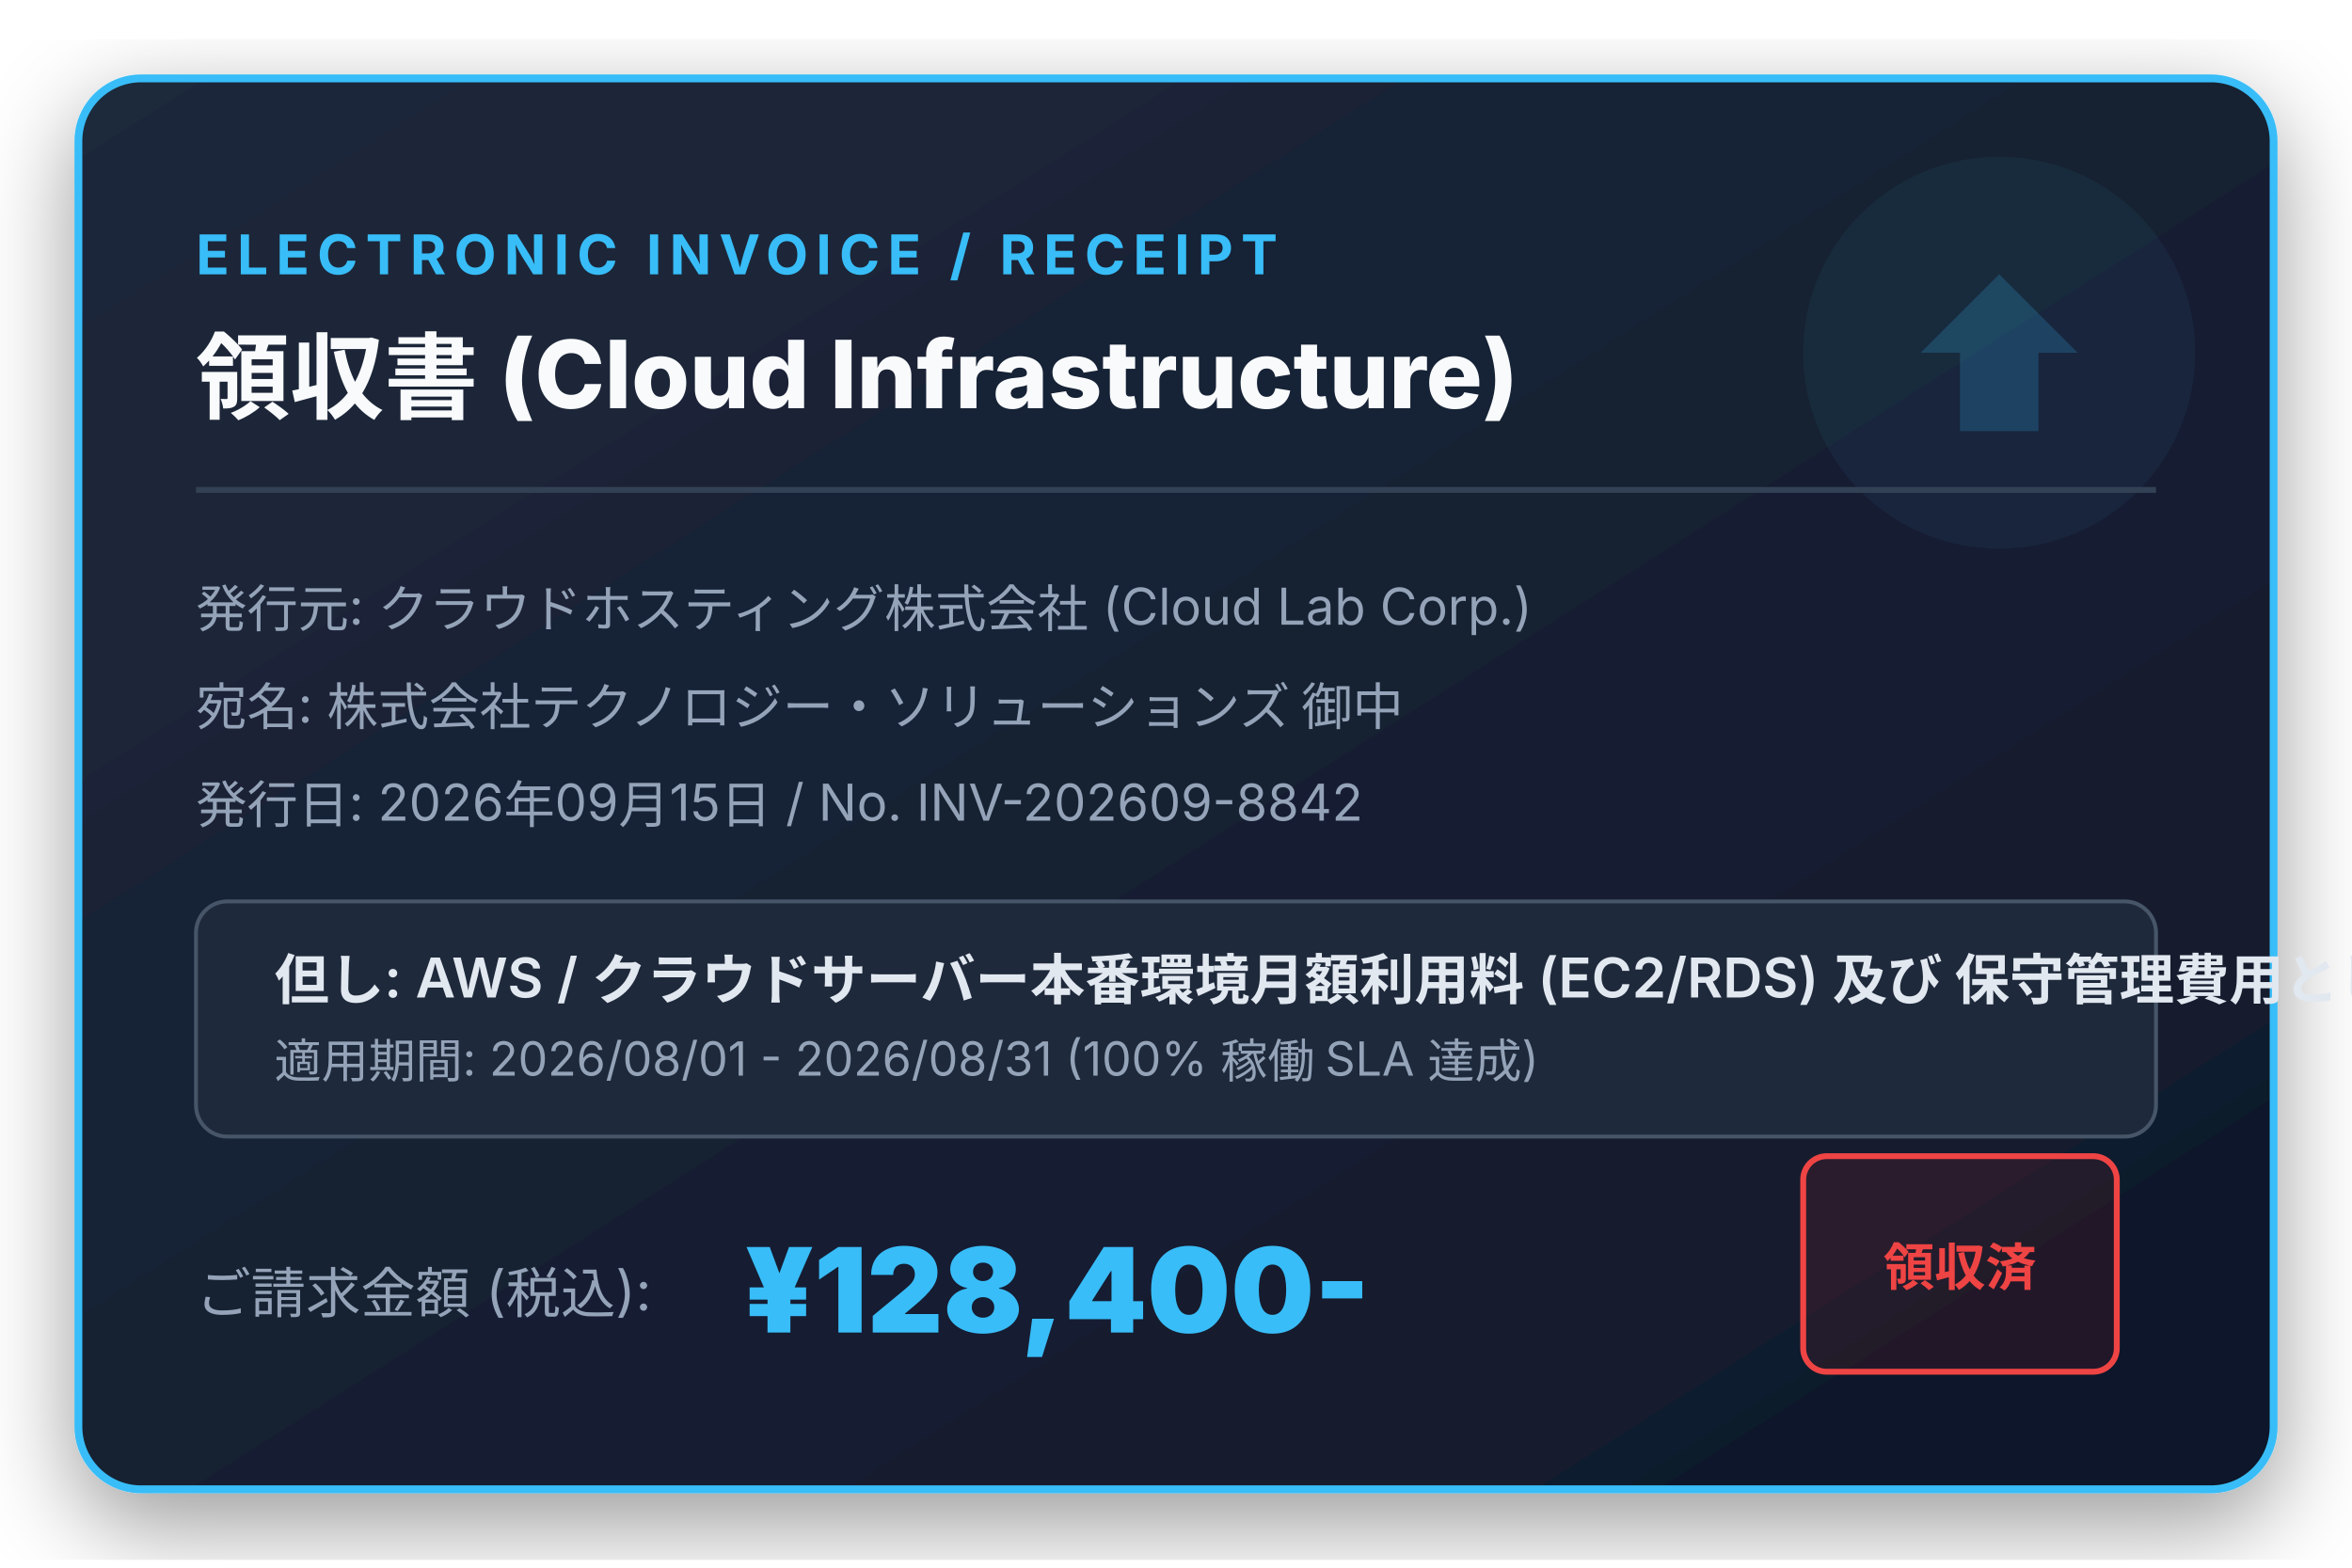
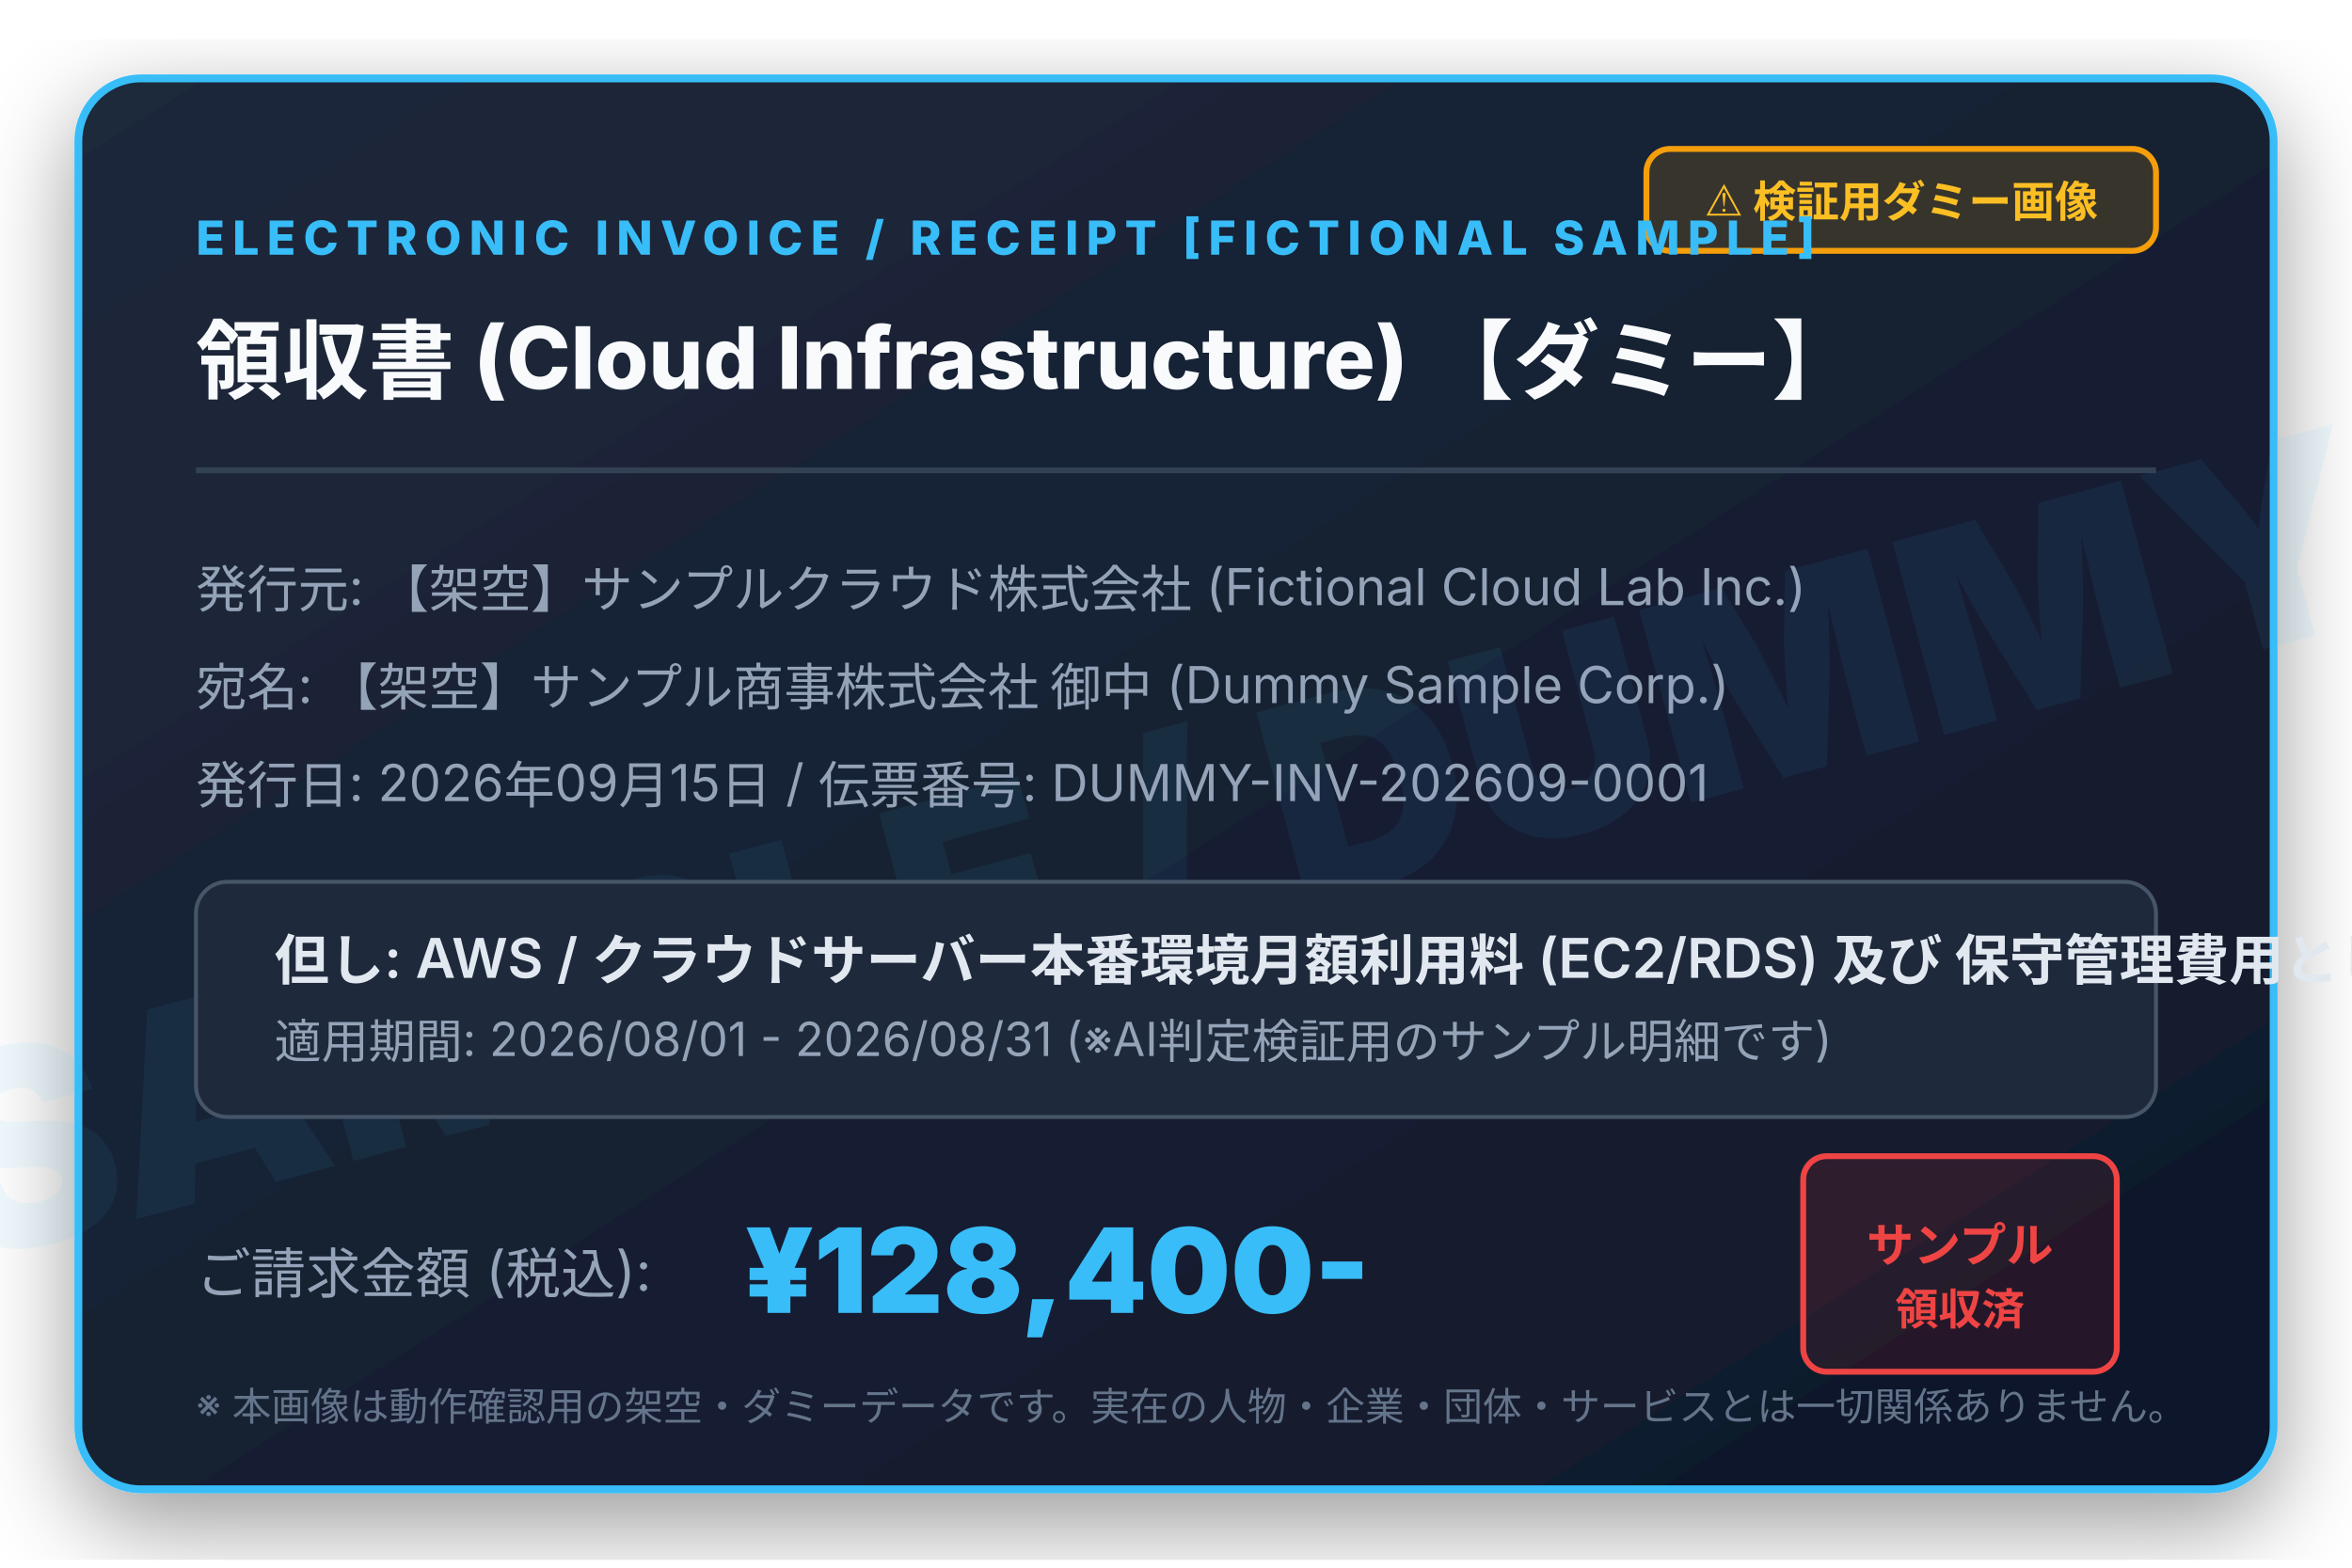
<svg xmlns="http://www.w3.org/2000/svg" viewBox="0 0 600 400" width="600" height="400">
  <defs>
    <linearGradient id="bgGrad" x1="0%" y1="0%" x2="100%" y2="100%">
      <stop offset="0%" stop-color="#1e293b" />
      <stop offset="100%" stop-color="#0f172a" />
    </linearGradient>
    <filter id="shadow" x="-5%" y="-5%" width="110%" height="110%">
      <feDropShadow dx="0" dy="8" stdDeviation="12" flood-color="#000" flood-opacity="0.4" />
    </filter>
  </defs>
  <rect x="20" y="20" width="560" height="360" rx="16" fill="url(#bgGrad)" stroke="#38bdf8" stroke-width="2" filter="url(#shadow)" />
-   <circle cx="510" cy="90" r="50" fill="#38bdf8" fill-opacity="0.06" />
-   <path d="M490 90 L510 70 L530 90 L520 90 L520 110 L500 110 L500 90 Z" fill="#38bdf8" fill-opacity="0.2" />
-   <text x="50" y="70" fill="#38bdf8" font-family="'Inter', -apple-system, BlinkMacSystemFont, sans-serif" font-size="14" font-weight="700" letter-spacing="2">ELECTRONIC INVOICE / RECEIPT</text>
-   <text x="50" y="105" fill="#f8fafc" font-family="'Inter', -apple-system, BlinkMacSystemFont, sans-serif" font-size="24" font-weight="800">領収書 (Cloud Infrastructure)</text>
-   <line x1="50" y1="125" x2="550" y2="125" stroke="#334155" stroke-width="1.5" />
-   <text x="50" y="160" fill="#94a3b8" font-family="'Inter', sans-serif" font-size="13">発行元: クラウドホスティング株式会社 (Cloud Lab Corp.)</text>
-   <text x="50" y="185" fill="#94a3b8" font-family="'Inter', sans-serif" font-size="13">宛名: 株式会社テクノロジー・ソリューションズ 御中</text>
-   <text x="50" y="210" fill="#94a3b8" font-family="'Inter', sans-serif" font-size="13">発行日: 2026年09月15日 / No. INV-202609-8842</text>
-   <rect x="50" y="230" width="500" height="60" rx="8" fill="#1e293b" stroke="#475569" stroke-width="1" />
-   <text x="70" y="255" fill="#e2e8f0" font-family="'Inter', sans-serif" font-size="14" font-weight="600">但し: AWS / クラウドサーバー本番環境月額利用料 (EC2/RDS) 及び 保守管理費用として</text>
-   <text x="70" y="275" fill="#94a3b8" font-family="'Inter', sans-serif" font-size="12">適用期間: 2026/08/01 - 2026/08/31 (100% 稼働 SLA 達成)</text>
-   <text x="50" y="335" fill="#94a3b8" font-family="'Inter', sans-serif" font-size="14">ご請求金額 (税込):</text>
-   <text x="190" y="340" fill="#38bdf8" font-family="'Inter', sans-serif" font-size="30" font-weight="900">¥128,400-</text>
-   <rect x="460" y="295" width="80" height="55" rx="6" fill="#dc2626" fill-opacity="0.1" stroke="#ef4444" stroke-width="1.5" />
-   <text x="500" y="328" fill="#ef4444" font-family="'Inter', sans-serif" font-size="13" font-weight="700" text-anchor="middle">領収済</text>
+   <text x="300" y="240" fill="#38bdf8" fill-opacity="0.07" font-family="'Inter', -apple-system, sans-serif" font-size="70" font-weight="900" text-anchor="middle" transform="rotate(-15 300 240)">SAMPLE / DUMMY</text>
+   <rect x="420" y="38" width="130" height="26" rx="6" fill="#f59e0b" fill-opacity="0.15" stroke="#f59e0b" stroke-width="1.5" />
+   <text x="485" y="55" fill="#fbbf24" font-family="'Inter', sans-serif" font-size="11" font-weight="800" text-anchor="middle">⚠️ 検証用ダミー画像</text>
+   <text x="50" y="65" fill="#38bdf8" font-family="'Inter', -apple-system, BlinkMacSystemFont, sans-serif" font-size="12" font-weight="800" letter-spacing="2">ELECTRONIC INVOICE / RECEIPT [FICTIONAL SAMPLE]</text>
+   <text x="50" y="100" fill="#f8fafc" font-family="'Inter', -apple-system, BlinkMacSystemFont, sans-serif" font-size="22" font-weight="800">領収書 (Cloud Infrastructure) 【ダミー】</text>
+   <line x1="50" y1="120" x2="550" y2="120" stroke="#334155" stroke-width="1.5" />
+   <text x="50" y="155" fill="#94a3b8" font-family="'Inter', sans-serif" font-size="13">発行元: 【架空】サンプルクラウド株式会社 (Fictional Cloud Lab Inc.)</text>
+   <text x="50" y="180" fill="#94a3b8" font-family="'Inter', sans-serif" font-size="13">宛名: 【架空】サンプル商事株式会社 御中 (Dummy Sample Corp.)</text>
+   <text x="50" y="205" fill="#94a3b8" font-family="'Inter', sans-serif" font-size="13">発行日: 2026年09月15日 / 伝票番号: DUMMY-INV-202609-0001</text>
+   <rect x="50" y="225" width="500" height="60" rx="8" fill="#1e293b" stroke="#475569" stroke-width="1" />
+   <text x="70" y="250" fill="#e2e8f0" font-family="'Inter', sans-serif" font-size="14" font-weight="600">但し: AWS / クラウドサーバー本番環境月額利用料 (EC2/RDS) 及び 保守管理費用として</text>
+   <text x="70" y="270" fill="#94a3b8" font-family="'Inter', sans-serif" font-size="12">適用期間: 2026/08/01 - 2026/08/31 (※AI判定検証用のサンプル明細です)</text>
+   <text x="50" y="330" fill="#94a3b8" font-family="'Inter', sans-serif" font-size="14">ご請求金額 (税込):</text>
+   <text x="190" y="335" fill="#38bdf8" font-family="'Inter', sans-serif" font-size="30" font-weight="900">¥128,400-</text>
+   <text x="50" y="362" fill="#64748b" font-family="'Inter', sans-serif" font-size="10">※ 本画像は動作確認用の架空・ダミーデータです。実在の人物・企業・団体・サービスとは一切関係ありません。</text>
+   <rect x="460" y="295" width="80" height="55" rx="6" fill="#dc2626" fill-opacity="0.12" stroke="#ef4444" stroke-width="1.5" />
+   <text x="500" y="322" fill="#ef4444" font-family="'Inter', sans-serif" font-size="12" font-weight="800" text-anchor="middle">サンプル</text>
+   <text x="500" y="338" fill="#ef4444" font-family="'Inter', sans-serif" font-size="11" font-weight="700" text-anchor="middle">領収済</text>
</svg>
